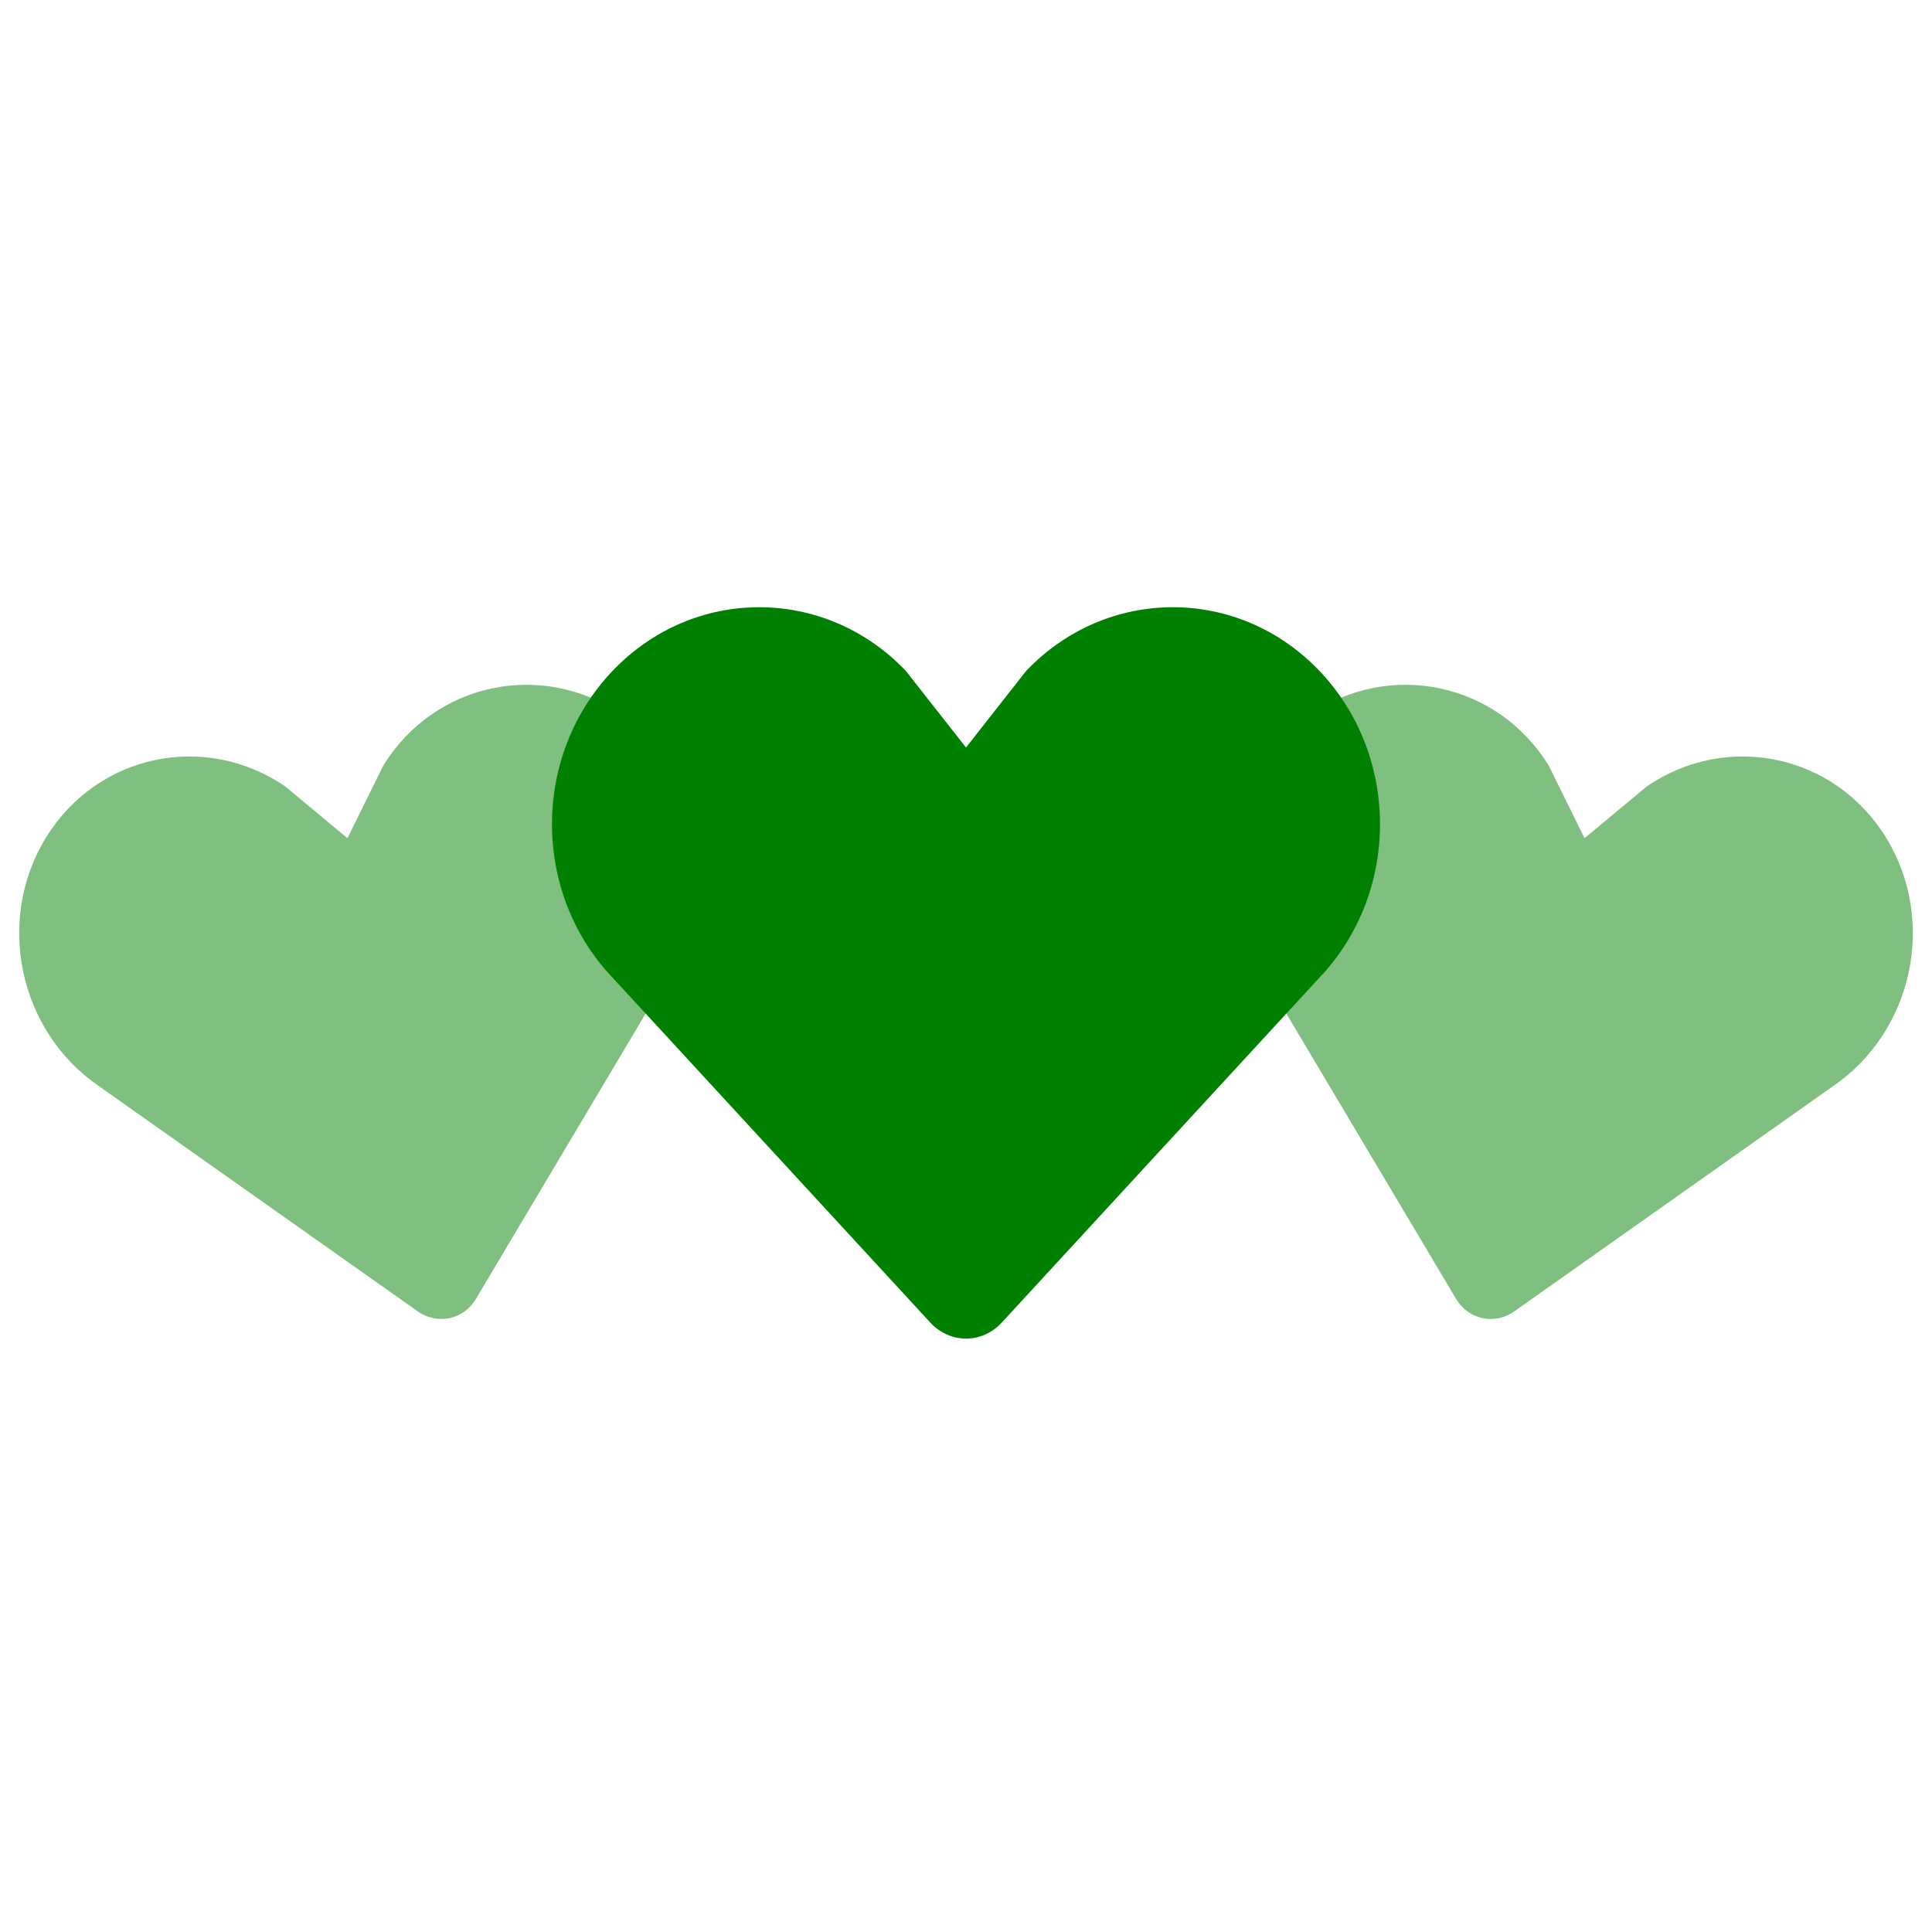
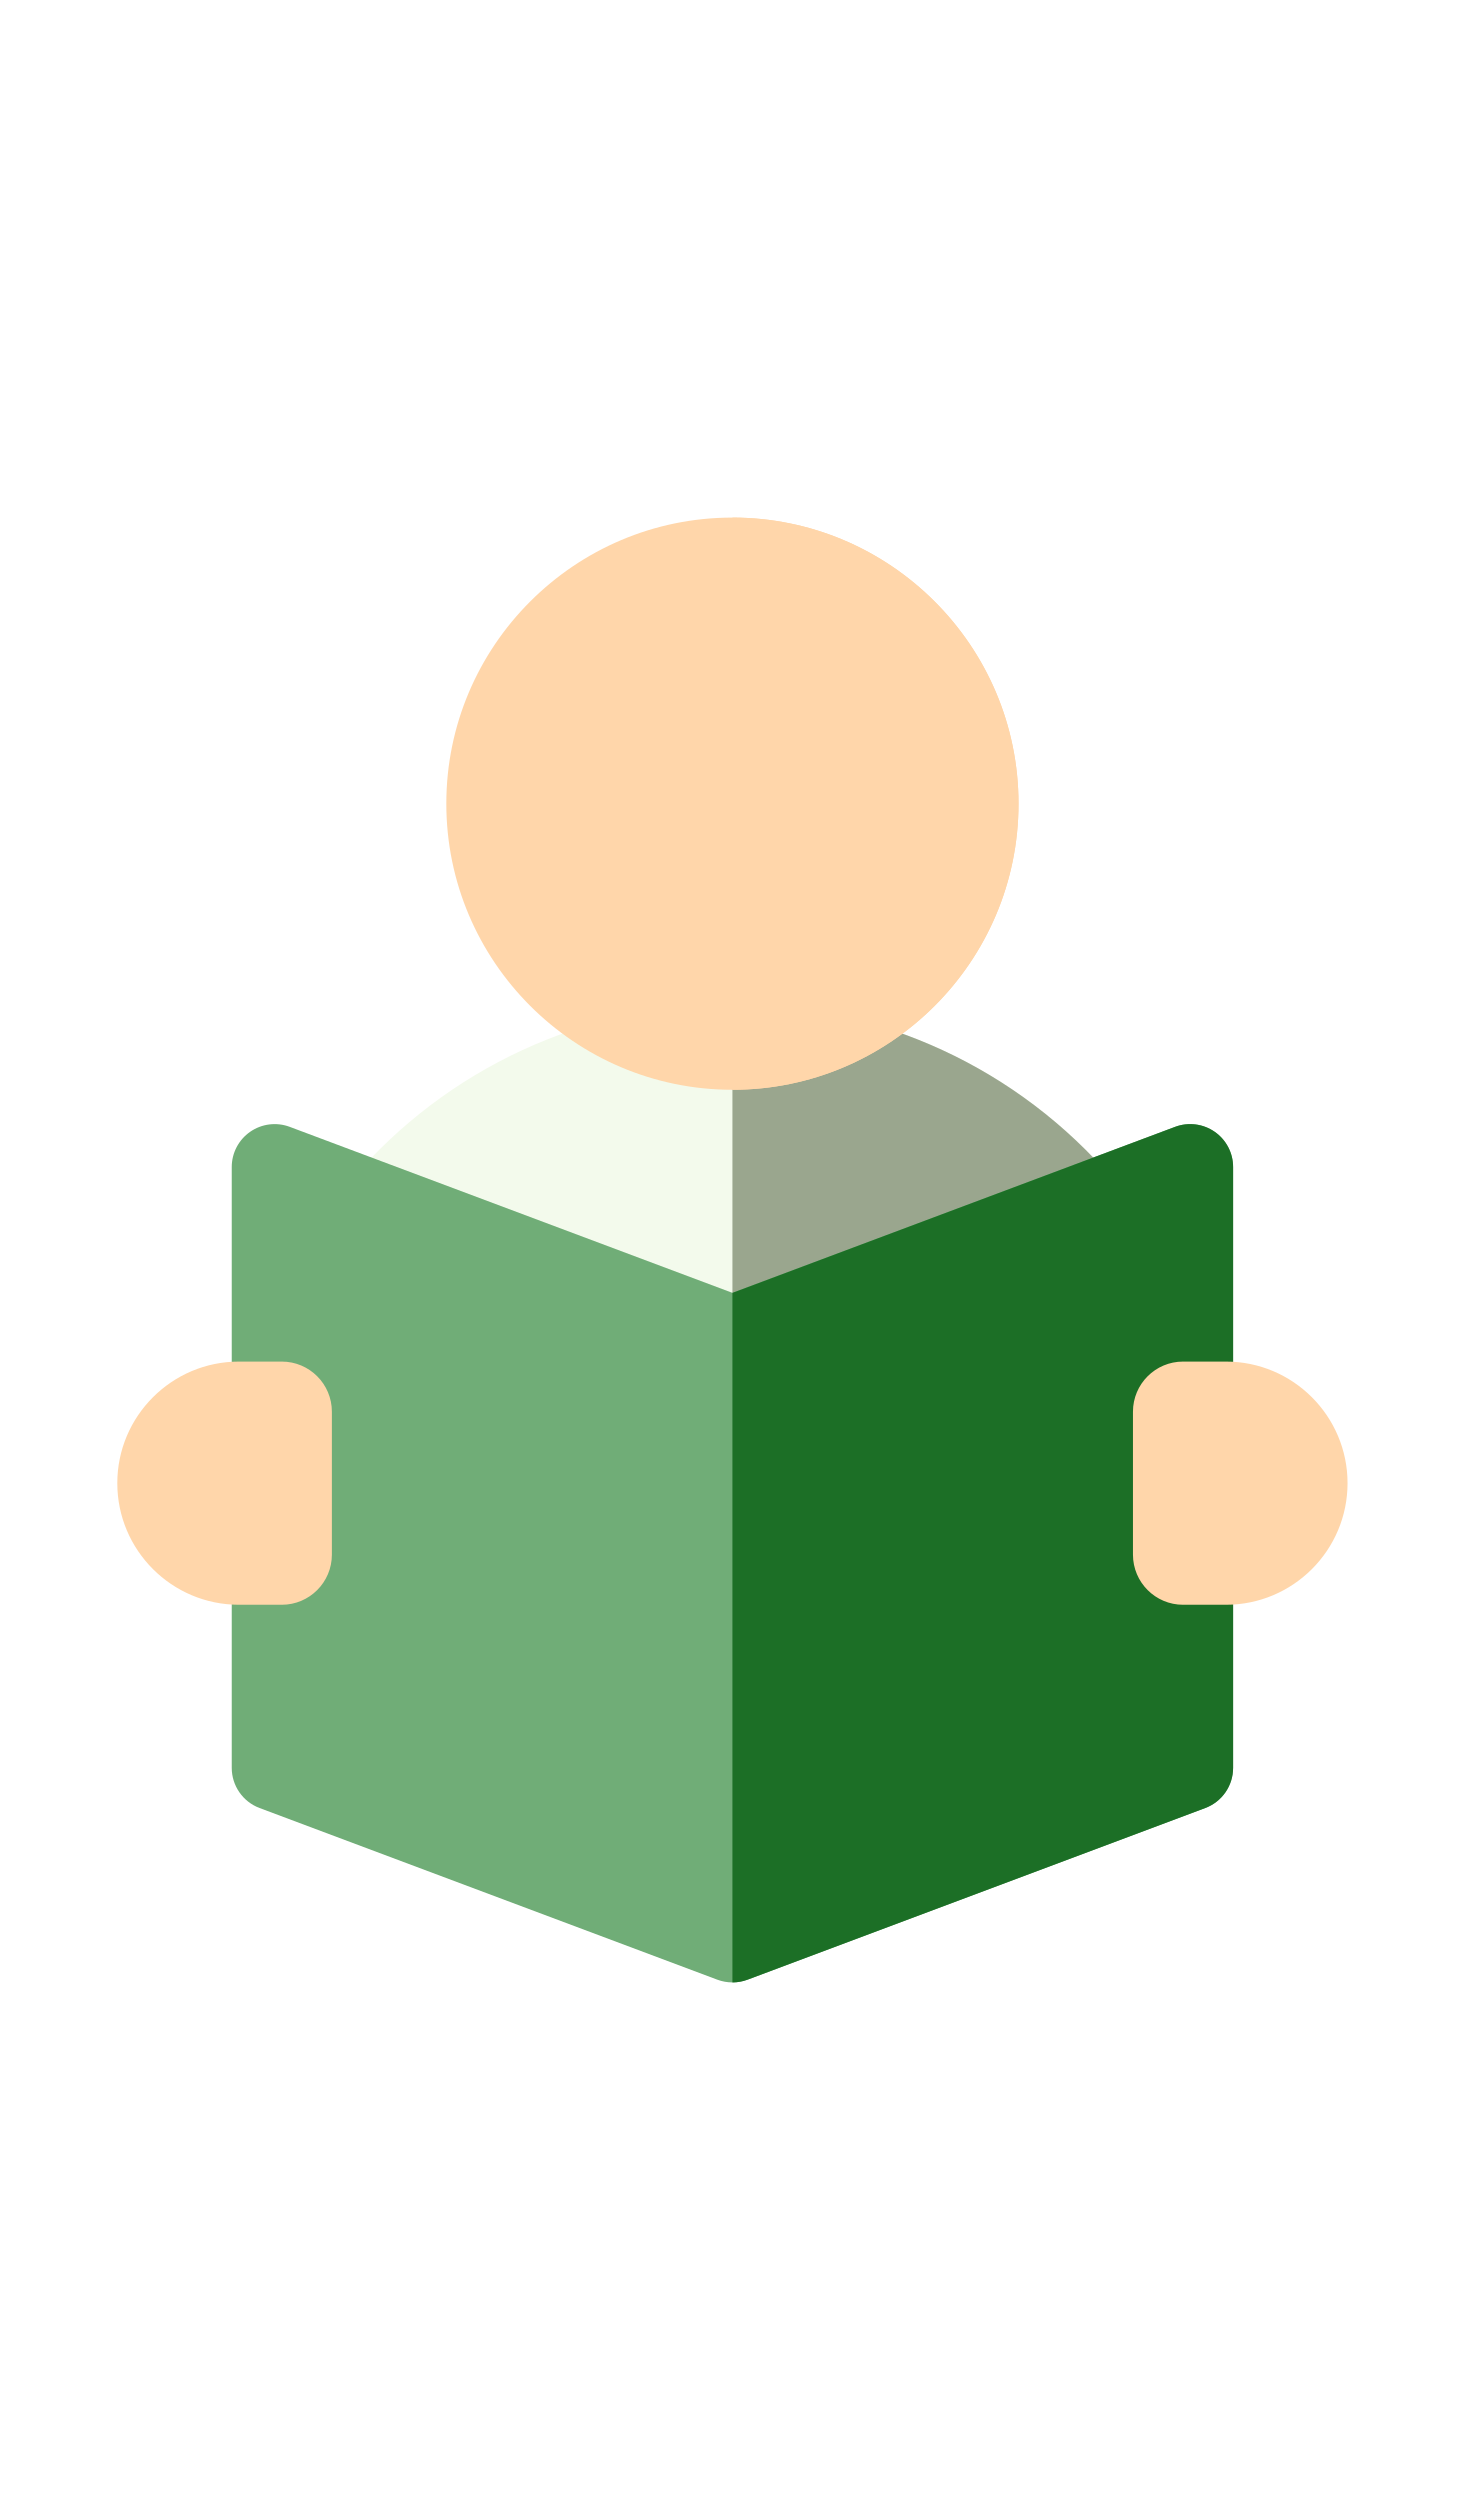
- <svg xmlns="http://www.w3.org/2000/svg" width="500" height="500" viewBox="0 0 140 64" fill="green">
-   <path d="M30.262 57.02L7.195 40.723c-5.84-3.976-7.56-12.06-3.842-18.063 3.715-6 11.467-7.65 17.306-3.68l4.52 3.76 2.6-5.274c3.717-6.002 11.47-7.65 17.305-3.68 5.84 3.97 7.56 12.054 3.842 18.062L34.49 56.118c-.897 1.512-2.793 1.915-4.228.9z" fill-opacity=".5">
-     <animate attributeName="fill-opacity" begin="0s" dur="1.4s" values="0.5;1;0.5" calcMode="linear" repeatCount="indefinite" />
-   </path>
-   <path d="M105.512 56.12l-14.44-24.272c-3.716-6.008-1.996-14.093 3.843-18.062 5.835-3.97 13.588-2.322 17.306 3.68l2.6 5.274 4.52-3.76c5.84-3.97 13.592-2.32 17.307 3.68 3.718 6.003 1.998 14.088-3.842 18.064L109.74 57.02c-1.434 1.014-3.33.61-4.228-.9z" fill-opacity=".5">
-     <animate attributeName="fill-opacity" begin="0.7s" dur="1.4s" values="0.5;1;0.5" calcMode="linear" repeatCount="indefinite" />
-   </path>
-   <path d="M67.408 57.834l-23.01-24.98c-5.864-6.15-5.864-16.108 0-22.248 5.86-6.14 15.37-6.14 21.234 0L70 16.168l4.368-5.562c5.863-6.14 15.375-6.14 21.235 0 5.863 6.14 5.863 16.098 0 22.247l-23.007 24.98c-1.43 1.556-3.757 1.556-5.188 0z" />
+ <svg xmlns="http://www.w3.org/2000/svg" id="Capa_1" enable-background="new 0 0 512 512" height="512px" viewBox="0 0 512 512" width="300px" class="">
+   <g>
+     <g>
+       <path d="m377.844 316.309h-243.688c-8.284 0-15-6.716-15-15v-60c0-3.564 1.27-7.014 3.581-9.728 33.339-39.136 81.911-61.581 133.263-61.581s99.924 22.445 133.263 61.581c2.312 2.714 3.581 6.163 3.581 9.728v60c0 8.284-6.716 15-15 15z" fill="#ff5e82" data-original="#FF5E82" style="fill:#F3FAEC" class="" data-old_color="#ff5e82">
+         <animate attributeName="fill-opacity" begin="0s" dur="1.4s" values="0.5;1;0.5" calcMode="linear" repeatCount="indefinite" />
+       </path>
+       <path d="m377.844 316.309c8.284 0 15-6.716 15-15v-60c0-3.564-1.27-7.014-3.581-9.728-33.339-39.136-81.911-61.581-133.263-61.581v146.309z" fill="#b7457d" data-original="#B7457D" class="active-path" style="fill:#9AA68E" data-old_color="#b7457d">
+         <animate attributeName="fill-opacity" begin="0.7s" dur="1.4s" values="0.5;1;0.5" calcMode="linear" repeatCount="indefinite" />
+       </path>
+       <path d="m256 512c-1.784 0-3.569-.318-5.267-.955l-160-60c-5.854-2.195-9.733-7.792-9.733-14.045v-210c0-4.92 2.412-9.526 6.456-12.329 4.043-2.803 9.204-3.445 13.811-1.716l154.733 58.025 154.733-58.025c4.604-1.729 9.767-1.087 13.811 1.716s6.456 7.409 6.456 12.329v210c0 6.253-3.879 11.85-9.733 14.045l-160 60c-1.698.637-3.483.955-5.267.955z" fill="#a4e9ff" data-original="#A4E9FF" class="" style="fill:#70AD77" data-old_color="#a4e9ff">
+         <animate attributeName="fill-opacity" begin="0s" dur="1.4s" values="0.5;1;0.5" calcMode="linear" repeatCount="indefinite" />
+       </path>
+       <g>
+         <path d="m421.267 451.045c5.854-2.195 9.733-7.792 9.733-14.045v-210c0-4.92-2.412-9.526-6.456-12.329s-9.206-3.445-13.811-1.716l-154.733 58.025v241.02c1.784 0 3.569-.318 5.267-.955z" fill="#91bbff" data-original="#91BBFF" class="" style="fill:#1C6F26" data-old_color="#91bbff">
+           <animate attributeName="fill-opacity" begin="0.7s" dur="1.4s" values="0.5;1;0.5" calcMode="linear" repeatCount="indefinite" />
+         </path>
+       </g>
+       <path d="m256 200c-55.141 0-100-44.859-100-100s44.859-100 100-100 100 44.859 100 100-44.859 100-100 100z" fill="#ffd6aa" data-original="#FFD6AA" style="fill:#FFD6AA" class="">
+         <animate attributeName="fill-opacity" begin="0s" dur="1.4s" values="0.5;1;0.5" calcMode="linear" repeatCount="indefinite" />
+       </path>
+       <path d="m356 100c0-55.141-44.859-100-100-100v200c55.141 0 100-44.859 100-100z" fill="#fac68f" data-original="#FAC68F" class="" style="fill:#FFD6AA" data-old_color="#fac68f">
+         <animate attributeName="fill-opacity" begin="0.7s" dur="1.4s" values="0.5;1;0.5" calcMode="linear" repeatCount="indefinite" />
+       </path>
+       <g>
+         <g>
+           <path d="m428.5 380h-15c-9.649 0-17.5-7.851-17.5-17.5v-50c0-9.649 7.851-17.5 17.5-17.5h15c23.435 0 42.5 19.065 42.5 42.5s-19.065 42.5-42.5 42.5z" fill="#fac68f" data-original="#FAC68F" class="" style="fill:#FFD6AA" data-old_color="#fac68f">
+             <animate attributeName="fill-opacity" begin="0s" dur="1.4s" values="0.5;1;0.5" calcMode="linear" repeatCount="indefinite" />
+           </path>
+           <path d="m98.5 380h-15c-23.435 0-42.5-19.065-42.5-42.5s19.065-42.5 42.5-42.5h15c9.649 0 17.5 7.851 17.5 17.5v50c0 9.649-7.851 17.5-17.5 17.5z" fill="#ffd6aa" data-original="#FFD6AA" style="fill:#FFD6AA" class="">
+             <animate attributeName="fill-opacity" begin="0.7s" dur="1.4s" values="0.5;1;0.5" calcMode="linear" repeatCount="indefinite" />
+           </path>
+         </g>
+       </g>
+     </g>
+   </g>
</svg>
